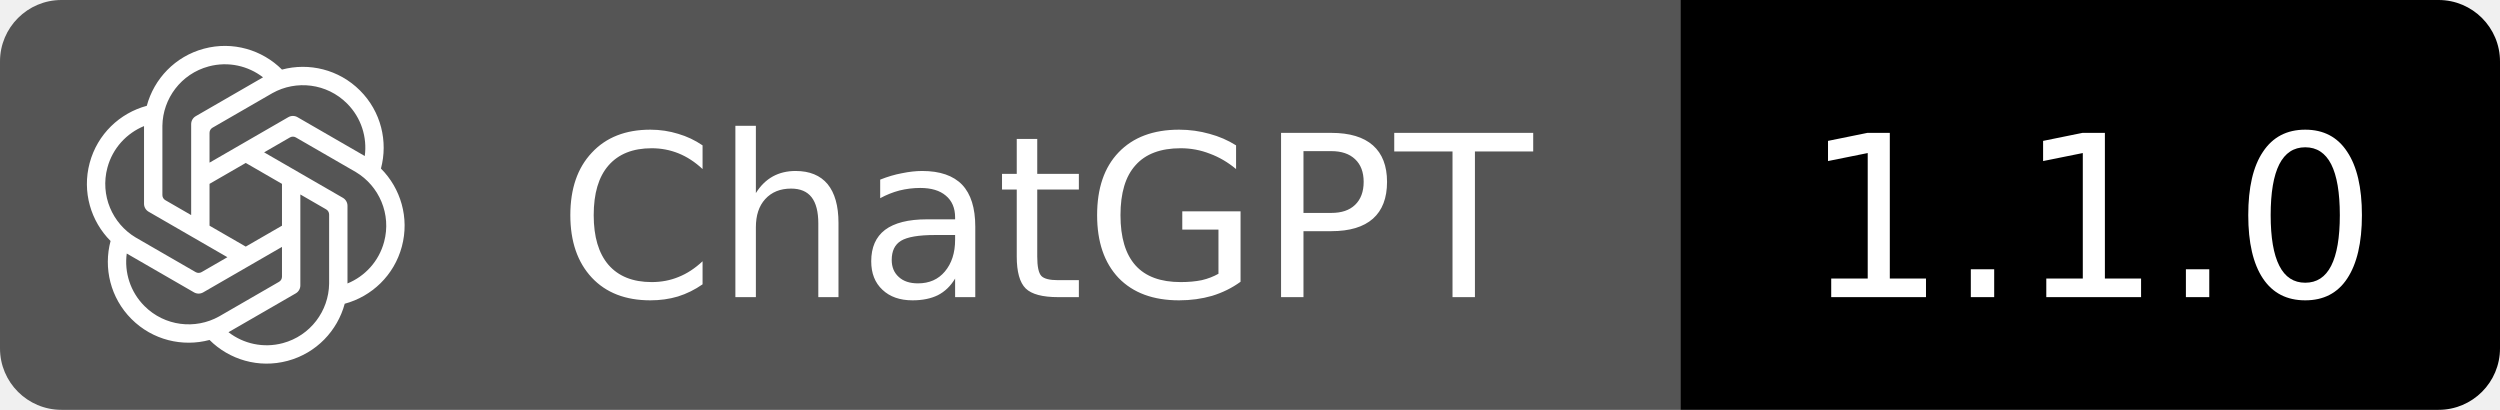
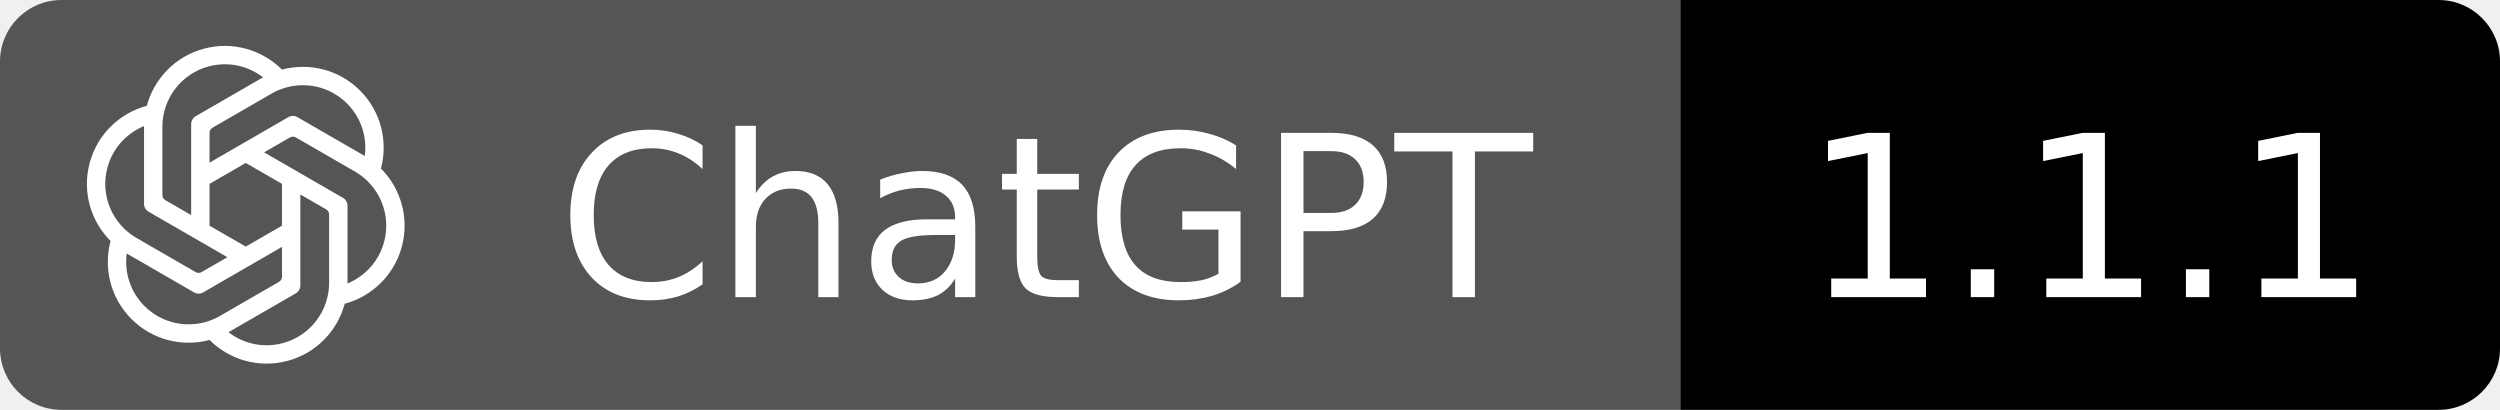
- <svg xmlns="http://www.w3.org/2000/svg" width="122" height="20" role="img" aria-label="ChatGPT plugin 1.1.0">
+ <svg xmlns="http://www.w3.org/2000/svg" width="122" height="20" role="img" aria-label="ChatGPT plugin 1.1.1">
  <clipPath id="r">
    <rect width="122" height="20" rx="3" />
  </clipPath>
  <g clip-path="url(#r)">
    <rect width="82" height="20" fill="#555" />
    <rect x="82" width="40" height="20" fill="#000" />
  </g>
  <svg x="4" y="2" width="16" height="16" viewBox="175 175 366 366" aria-hidden="true">
    <path d="M508.749 317.399C516.777 287.314 508.991 253.884 485.389 230.282C461.788 206.681 428.36 198.895 398.273 206.923C376.231 184.928 343.39 174.956 311.148 183.596C278.906 192.234 255.45 217.292 247.36 247.361C217.291 255.451 192.233 278.91 183.595 311.149C174.957 343.391 184.927 376.232 206.924 398.274C198.896 428.359 206.683 461.789 230.284 485.391C253.885 508.992 287.313 516.779 317.401 508.75C339.442 530.745 372.286 540.717 404.525 532.079C436.767 523.441 460.223 498.384 468.313 468.315C498.383 460.224 523.44 436.766 532.078 404.526C540.716 372.285 530.747 339.443 508.749 317.402V317.399ZM470.899 244.776C486.892 260.77 493.488 282.601 490.687 303.412L415.577 260.046C412.411 258.218 408.509 258.218 405.345 260.046L317.401 310.82V277.526C317.401 275.191 318.652 273.005 320.676 271.837L387.644 233.174C414.178 218.353 448.346 222.223 470.901 244.776H470.899ZM357.837 311.144L398.275 334.491V381.185L357.837 404.532L317.398 381.185V334.491L357.837 311.144ZM264.776 269.693C265.207 239.305 285.644 211.649 316.453 203.393C338.3 197.54 360.505 202.744 377.127 215.573L302.014 258.937C298.848 260.764 296.898 264.144 296.898 267.798V369.346L268.065 352.699C266.043 351.531 264.776 349.353 264.776 347.017V269.691V269.693ZM203.391 316.454C209.244 294.608 224.854 277.978 244.276 269.999V356.73C244.276 360.384 246.226 363.763 249.392 365.591L337.337 416.365L308.503 433.013C306.481 434.181 303.961 434.188 301.939 433.02L234.971 394.357C208.868 378.789 195.138 347.261 203.391 316.454ZM244.775 470.9C228.781 454.906 222.186 433.075 224.986 412.264L300.096 455.63C303.263 457.457 307.164 457.457 310.328 455.63L398.273 404.856V438.149C398.273 440.485 397.022 442.671 394.997 443.839L328.029 482.502C301.495 497.322 267.327 493.452 244.772 470.9H244.775ZM450.897 445.982C450.466 476.371 430.029 504.027 399.22 512.283C377.373 518.136 355.168 512.932 338.547 500.102L413.659 456.738C416.826 454.911 418.775 451.532 418.775 447.877V346.329L447.609 362.977C449.631 364.145 450.897 366.323 450.897 368.659V445.985V445.982ZM512.282 399.221C506.429 421.068 490.819 437.697 471.397 445.676V358.946C471.397 355.292 469.448 351.912 466.281 350.085L378.336 299.311L407.17 282.663C409.192 281.495 411.712 281.487 413.734 282.655L480.702 321.318C506.805 336.887 520.536 368.415 512.282 399.221Z" fill="#fff" />
  </svg>
  <g fill="#fff" text-anchor="middle" font-family="Verdana,Geneva,DejaVu Sans,sans-serif" font-size="11">
    <text x="51" y="14.5">ChatGPT</text>
-     <text x="102" y="14.5">1.1.0</text>
+     <text x="102" y="14.5">1.1.1</text>
  </g>
</svg>
